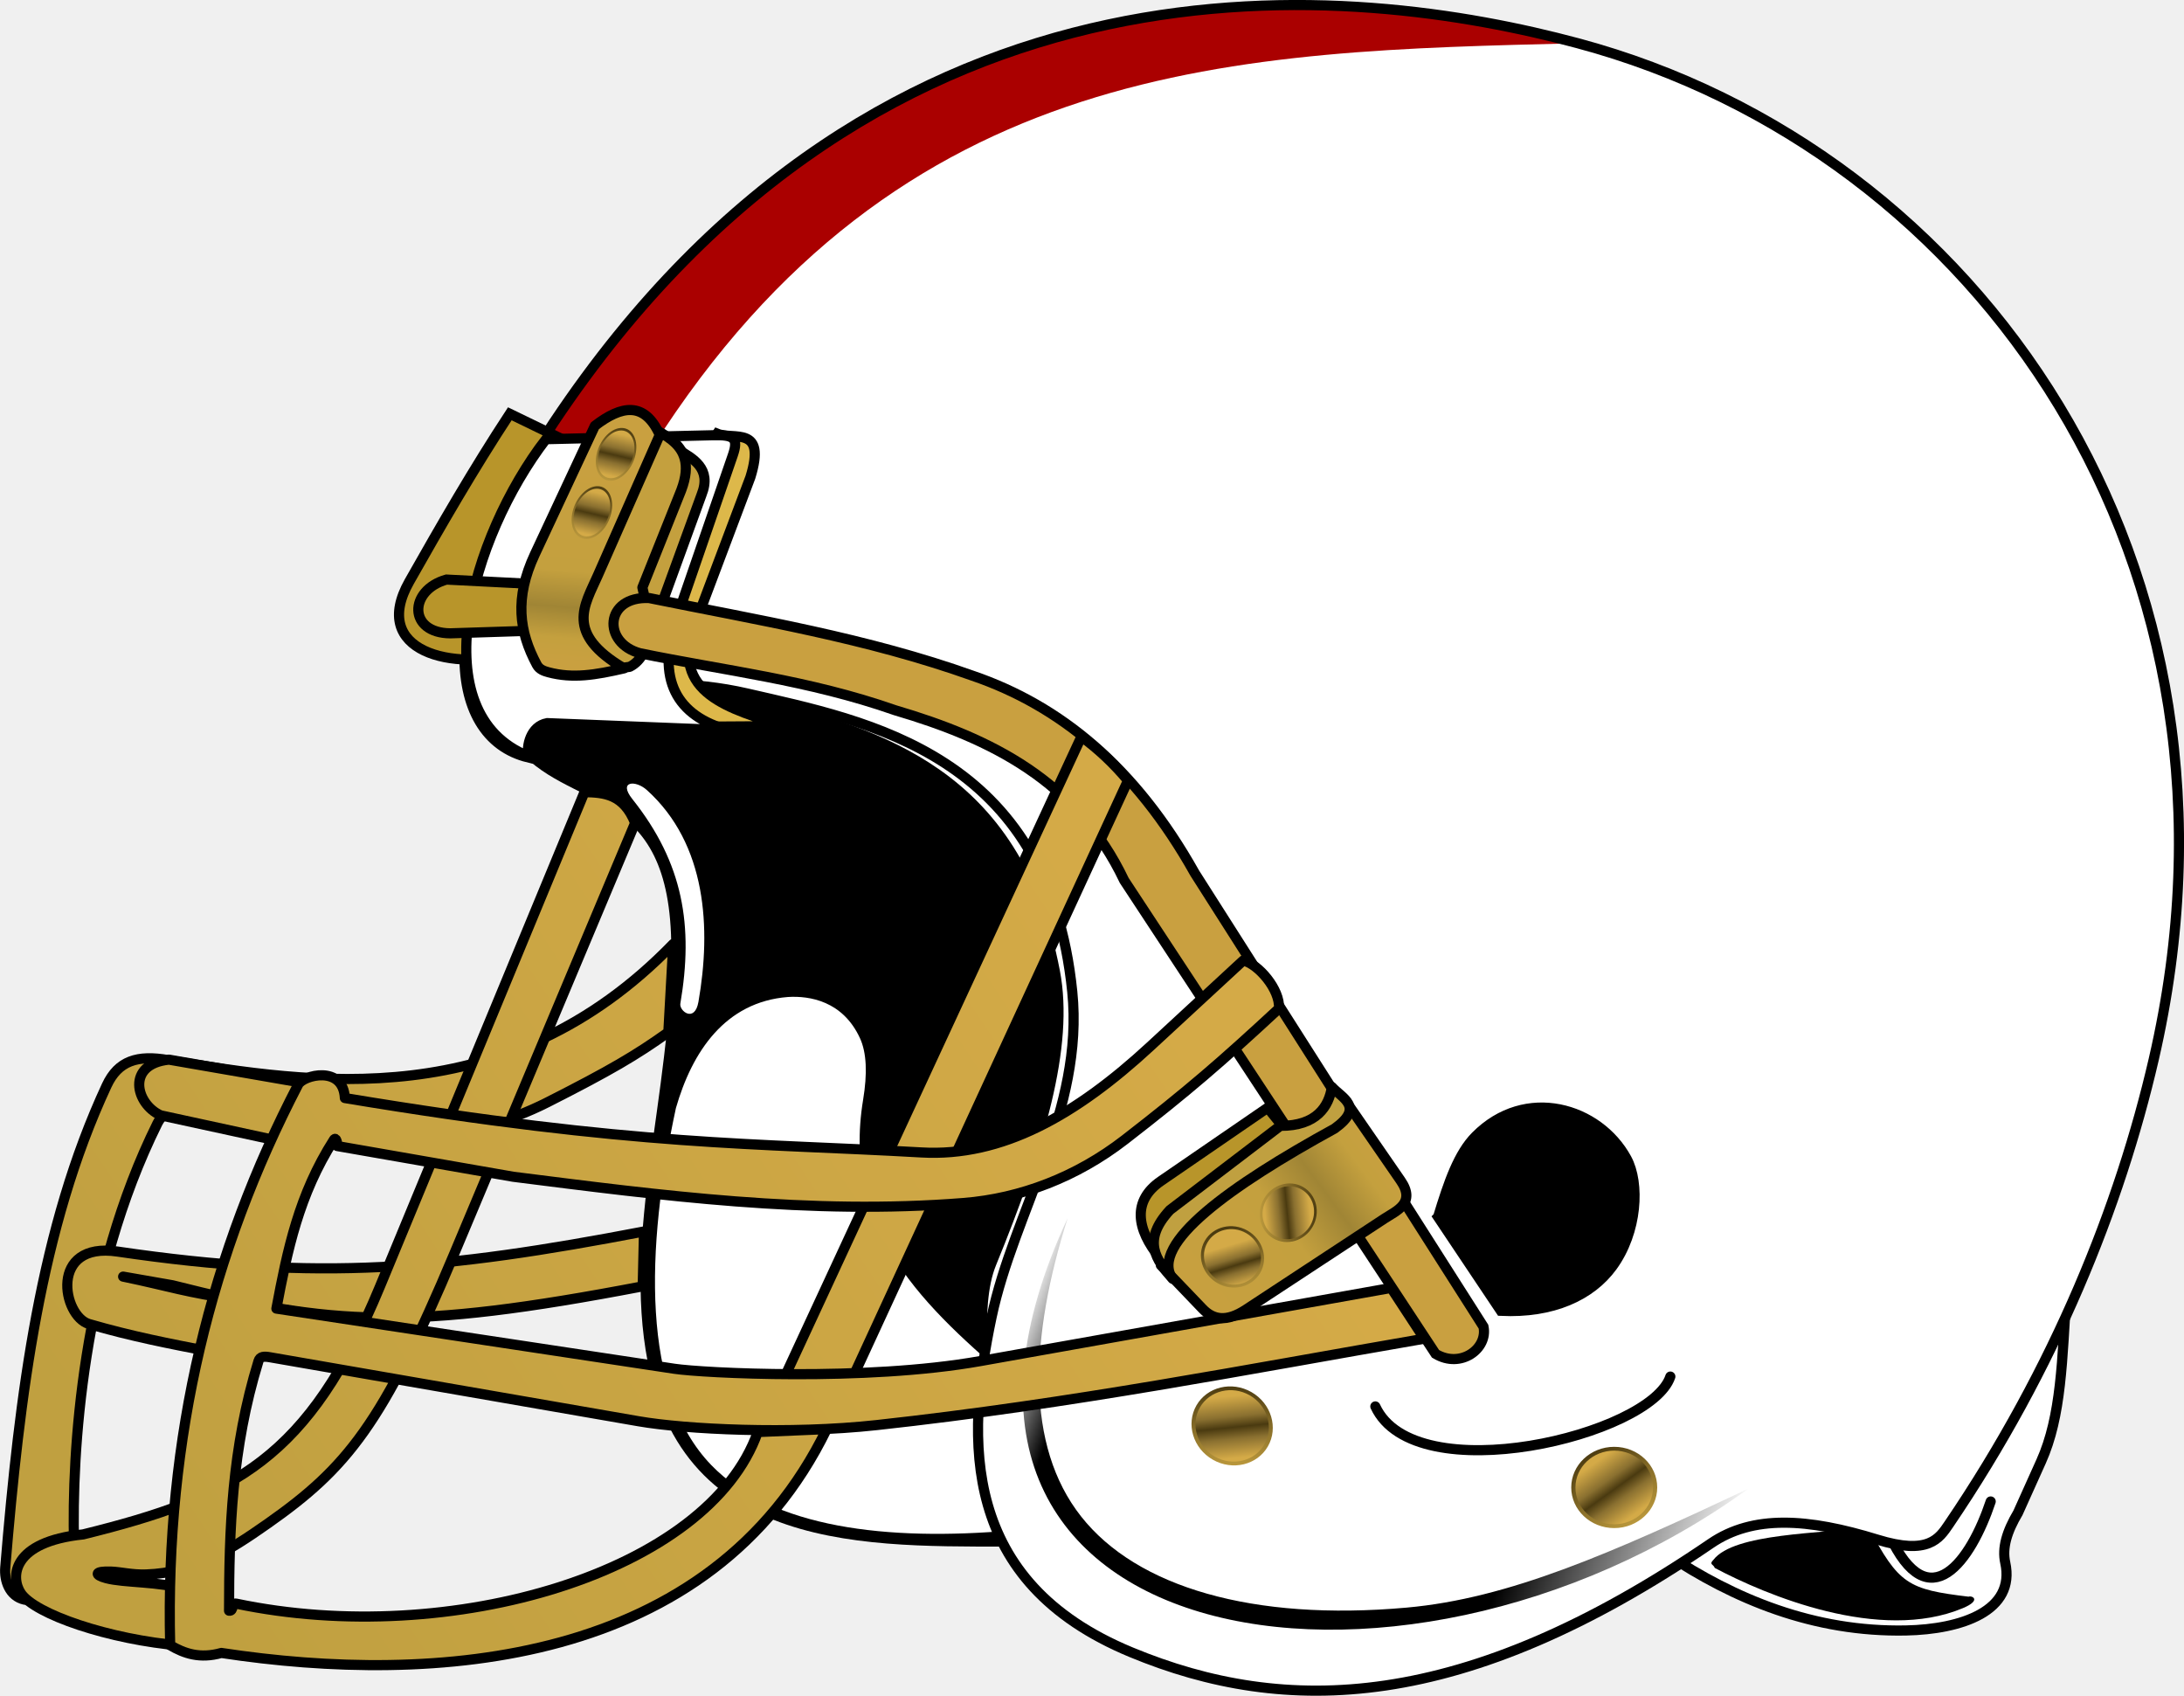
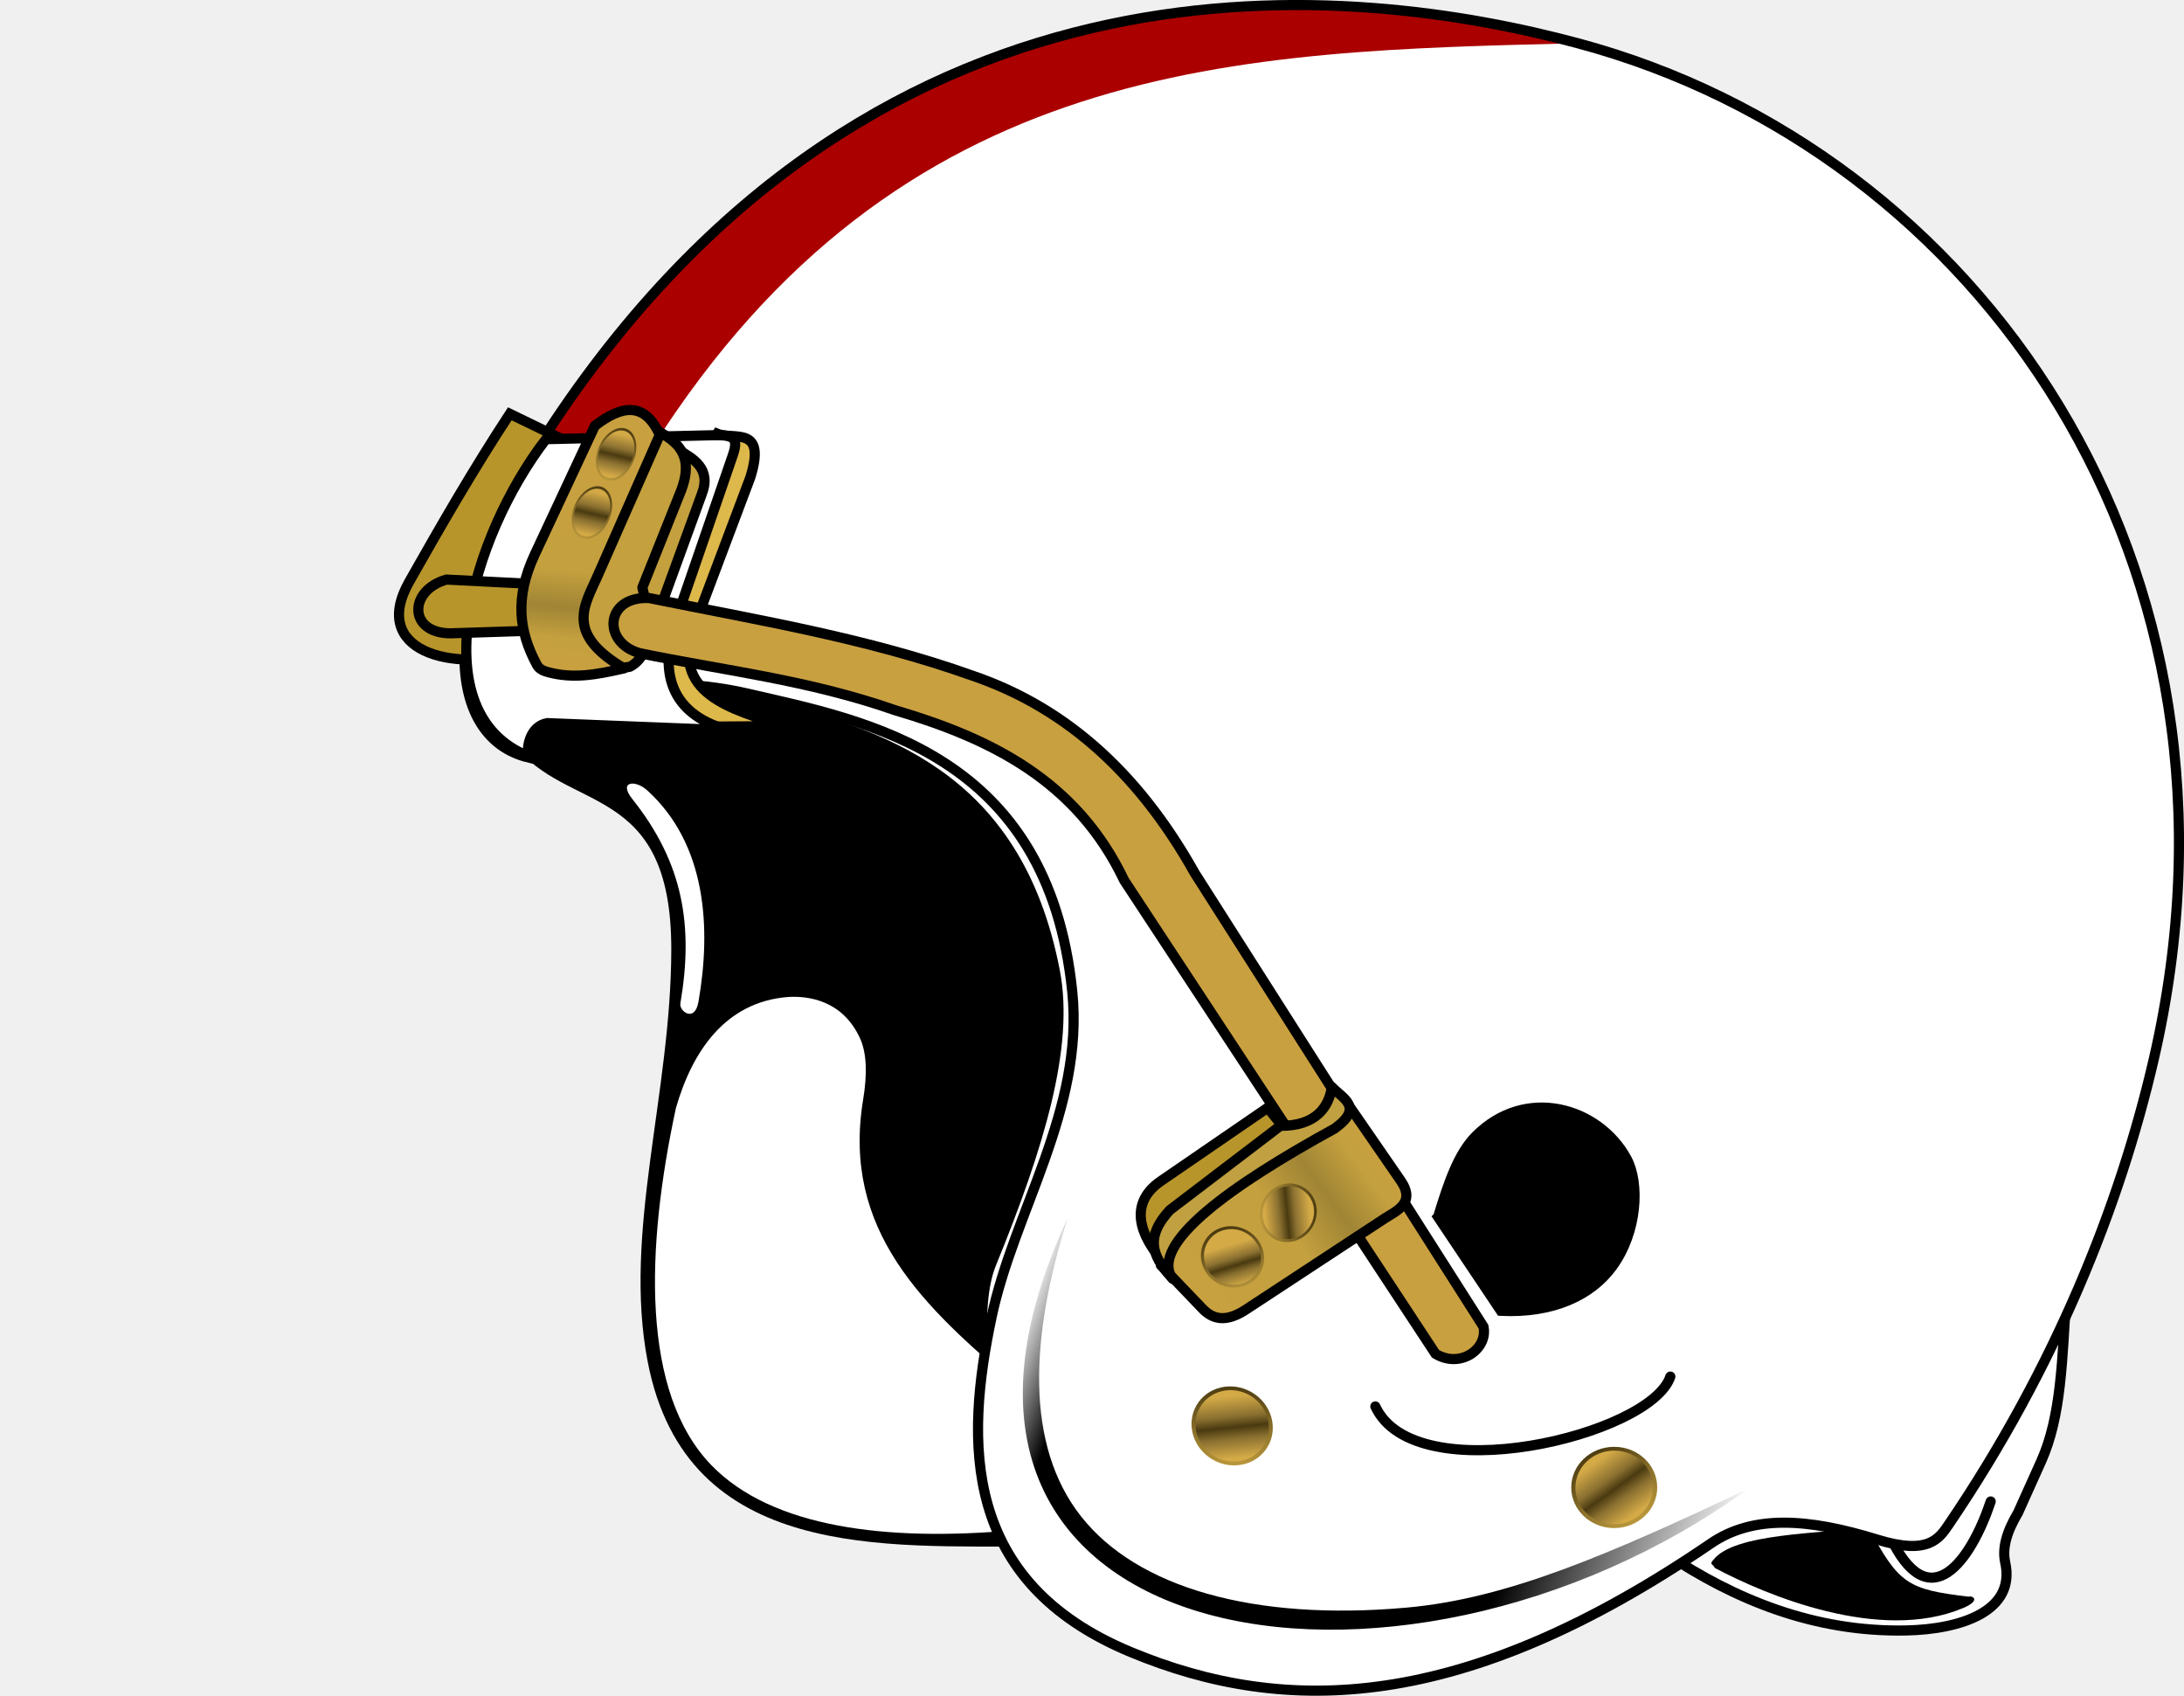
<svg xmlns="http://www.w3.org/2000/svg" xmlns:xlink="http://www.w3.org/1999/xlink" width="500.004" height="388.123" id="svg2" version="1.1">
  <defs id="defs4">
    <linearGradient id="linearGradient3895">
      <stop style="stop-color:#000000;stop-opacity:0" offset="0" id="stop3897" />
      <stop id="stop3903" offset="0.095" style="stop-color:#000000;stop-opacity:1" />
      <stop style="stop-color:#000000;stop-opacity:1" offset="0.398" id="stop3915" />
      <stop style="stop-color:#000000;stop-opacity:1" offset="0.725" id="stop3913" />
      <stop style="stop-color:#000000;stop-opacity:0" offset="1" id="stop3899" />
    </linearGradient>
    <linearGradient id="linearGradient3875">
      <stop id="stop3877" offset="0" style="stop-color:#d4aa47;stop-opacity:1" />
      <stop style="stop-color:#8a7030;stop-opacity:1" offset="0.332" id="stop3879" />
      <stop style="stop-color:#4a3a10;stop-opacity:1" offset="0.505" id="stop3881" />
      <stop id="stop3883" offset="0.692" style="stop-color:#8a7030;stop-opacity:1" />
      <stop id="stop3885" offset="1" style="stop-color:#d4aa47;stop-opacity:1" />
    </linearGradient>
    <linearGradient id="linearGradient3841">
      <stop style="stop-color:#c9a040;stop-opacity:1" offset="0" id="stop3843" />
      <stop id="stop3851" offset="0.583" style="stop-color:#c4a03e;stop-opacity:1;" />
      <stop id="stop3849" offset="0.751" style="stop-color:#a08535;stop-opacity:1" />
      <stop style="stop-color:#c4a03e;stop-opacity:1;" offset="0.892" id="stop3853" />
      <stop style="stop-color:#c9a040;stop-opacity:1" offset="1" id="stop3845" />
    </linearGradient>
    <linearGradient id="linearGradient3942">
      <stop id="stop3944" offset="0" style="stop-color:#c0a040;stop-opacity:1" />
      <stop id="stop3946" offset="1" style="stop-color:#d4aa47;stop-opacity:1" />
    </linearGradient>
    <linearGradient id="linearGradient3936">
      <stop id="stop3938" offset="0" style="stop-color:#c0a040;stop-opacity:1" />
      <stop id="stop3940" offset="1" style="stop-color:#d4aa47;stop-opacity:1" />
    </linearGradient>
    <linearGradient id="linearGradient3930">
      <stop id="stop3932" offset="0" style="stop-color:#c0a040;stop-opacity:1" />
      <stop id="stop3934" offset="1" style="stop-color:#d4aa47;stop-opacity:1" />
    </linearGradient>
    <linearGradient id="linearGradient3924">
      <stop id="stop3926" offset="0" style="stop-color:#c0a040;stop-opacity:1" />
      <stop id="stop3928" offset="1" style="stop-color:#d4aa47;stop-opacity:1" />
    </linearGradient>
    <linearGradient id="linearGradient3918">
      <stop id="stop3920" offset="0" style="stop-color:#c0a040;stop-opacity:1" />
      <stop id="stop3922" offset="1" style="stop-color:#d4aa47;stop-opacity:1" />
    </linearGradient>
    <linearGradient id="linearGradient3900">
      <stop style="stop-color:#c0a040;stop-opacity:1" offset="0" id="stop3902" />
      <stop style="stop-color:#d4aa47;stop-opacity:1" offset="1" id="stop3904" />
    </linearGradient>
    <linearGradient id="linearGradient3794">
      <stop style="stop-color:#4a3a10;stop-opacity:1" offset="0" id="stop3796" />
      <stop style="stop-color:#c4a040;stop-opacity:1" offset="1" id="stop3798" />
    </linearGradient>
    <linearGradient id="linearGradient3772">
      <stop style="stop-color:#d4aa47;stop-opacity:1" offset="0" id="stop3774" />
      <stop id="stop3782" offset="0.332" style="stop-color:#8a7030;stop-opacity:1" />
      <stop id="stop3780" offset="0.505" style="stop-color:#4a3a10;stop-opacity:1" />
      <stop style="stop-color:#8a7030;stop-opacity:1" offset="0.692" id="stop3784" />
      <stop style="stop-color:#d4aa47;stop-opacity:1" offset="1" id="stop3776" />
    </linearGradient>
    <linearGradient xlink:href="#linearGradient3772" id="linearGradient3778" x1="247.513" y1="424.97" x2="252.018" y2="430.657" gradientUnits="userSpaceOnUse" />
    <linearGradient xlink:href="#linearGradient3794" id="linearGradient3800" x1="248.329" y1="422.678" x2="254.156" y2="431.372" gradientUnits="userSpaceOnUse" />
    <linearGradient xlink:href="#linearGradient3772" id="linearGradient3810" gradientUnits="userSpaceOnUse" x1="247.513" y1="424.97" x2="252.018" y2="430.657" />
    <linearGradient xlink:href="#linearGradient3794" id="linearGradient3812" gradientUnits="userSpaceOnUse" x1="248.329" y1="422.678" x2="254.156" y2="431.372" />
    <linearGradient xlink:href="#linearGradient3918" id="linearGradient3956" gradientUnits="userSpaceOnUse" x1="-215.357" y1="384.862" x2="-120" y2="321.648" />
    <linearGradient xlink:href="#linearGradient3924" id="linearGradient3958" gradientUnits="userSpaceOnUse" x1="-215.357" y1="384.862" x2="-120" y2="321.648" />
    <linearGradient xlink:href="#linearGradient3930" id="linearGradient3960" gradientUnits="userSpaceOnUse" x1="-215.357" y1="384.862" x2="-120" y2="321.648" />
    <linearGradient xlink:href="#linearGradient3936" id="linearGradient3962" gradientUnits="userSpaceOnUse" x1="-215.357" y1="384.862" x2="-120" y2="321.648" />
    <linearGradient xlink:href="#linearGradient3942" id="linearGradient3964" gradientUnits="userSpaceOnUse" x1="-215.357" y1="384.862" x2="-120" y2="321.648" />
    <linearGradient xlink:href="#linearGradient3900" id="linearGradient3966" gradientUnits="userSpaceOnUse" x1="-215.357" y1="384.862" x2="-120" y2="321.648" />
    <linearGradient xlink:href="#linearGradient3772" id="linearGradient3061" gradientUnits="userSpaceOnUse" x1="247.513" y1="424.97" x2="252.018" y2="430.657" />
    <linearGradient xlink:href="#linearGradient3794" id="linearGradient3063" gradientUnits="userSpaceOnUse" x1="248.329" y1="422.678" x2="254.156" y2="431.372" />
    <linearGradient xlink:href="#linearGradient3772" id="linearGradient3067" gradientUnits="userSpaceOnUse" x1="247.513" y1="424.97" x2="252.018" y2="430.657" />
    <linearGradient xlink:href="#linearGradient3794" id="linearGradient3069" gradientUnits="userSpaceOnUse" x1="248.329" y1="422.678" x2="254.156" y2="431.372" />
    <linearGradient xlink:href="#linearGradient3841" id="linearGradient3847" x1="63.02" y1="354.518" x2="61.198" y2="375.902" gradientUnits="userSpaceOnUse" gradientTransform="matrix(1,0,-0.03095611,1,94.76426,-29.39711)" />
    <linearGradient xlink:href="#linearGradient3841" id="linearGradient3867" x1="204.411" y1="414.749" x2="228.918" y2="396.535" gradientUnits="userSpaceOnUse" />
    <linearGradient xlink:href="#linearGradient3875" id="linearGradient3871" gradientUnits="userSpaceOnUse" x1="248.667" y1="426.19" x2="253.328" y2="430.174" />
    <linearGradient xlink:href="#linearGradient3794" id="linearGradient3873" gradientUnits="userSpaceOnUse" x1="248.329" y1="422.678" x2="256.594" y2="429.258" />
    <linearGradient xlink:href="#linearGradient3772" id="linearGradient3889" gradientUnits="userSpaceOnUse" x1="247.513" y1="424.97" x2="252.018" y2="430.657" />
    <linearGradient xlink:href="#linearGradient3794" id="linearGradient3891" gradientUnits="userSpaceOnUse" x1="248.329" y1="422.678" x2="254.156" y2="431.372" />
    <linearGradient xlink:href="#linearGradient3895" id="linearGradient3901" x1="195.179" y1="400.398" x2="264.286" y2="426.826" gradientUnits="userSpaceOnUse" />
    <linearGradient xlink:href="#linearGradient3772" id="linearGradient3957" gradientUnits="userSpaceOnUse" x1="247.513" y1="424.97" x2="252.018" y2="430.657" />
    <linearGradient xlink:href="#linearGradient3794" id="linearGradient3959" gradientUnits="userSpaceOnUse" x1="248.329" y1="422.678" x2="254.156" y2="431.372" />
    <linearGradient xlink:href="#linearGradient3772" id="linearGradient3961" gradientUnits="userSpaceOnUse" x1="247.513" y1="424.97" x2="252.018" y2="430.657" />
    <linearGradient xlink:href="#linearGradient3794" id="linearGradient3963" gradientUnits="userSpaceOnUse" x1="248.329" y1="422.678" x2="254.156" y2="431.372" />
    <linearGradient xlink:href="#linearGradient3895" id="linearGradient3965" gradientUnits="userSpaceOnUse" x1="195.179" y1="400.398" x2="264.286" y2="426.826" />
    <linearGradient xlink:href="#linearGradient3918" id="linearGradient3967" gradientUnits="userSpaceOnUse" x1="-215.357" y1="384.862" x2="-120" y2="321.648" />
    <linearGradient xlink:href="#linearGradient3924" id="linearGradient3969" gradientUnits="userSpaceOnUse" x1="-215.357" y1="384.862" x2="-120" y2="321.648" />
    <linearGradient xlink:href="#linearGradient3930" id="linearGradient3971" gradientUnits="userSpaceOnUse" x1="-215.357" y1="384.862" x2="-120" y2="321.648" />
    <linearGradient xlink:href="#linearGradient3936" id="linearGradient3973" gradientUnits="userSpaceOnUse" x1="-215.357" y1="384.862" x2="-120" y2="321.648" />
    <linearGradient xlink:href="#linearGradient3942" id="linearGradient3975" gradientUnits="userSpaceOnUse" x1="-215.357" y1="384.862" x2="-120" y2="321.648" />
    <linearGradient xlink:href="#linearGradient3900" id="linearGradient3977" gradientUnits="userSpaceOnUse" x1="-215.357" y1="384.862" x2="-120" y2="321.648" />
    <linearGradient xlink:href="#linearGradient3841" id="linearGradient3979" gradientUnits="userSpaceOnUse" gradientTransform="matrix(1,0,-0.03095611,1,94.76426,-29.39711)" x1="63.02" y1="354.518" x2="61.198" y2="375.902" />
    <linearGradient xlink:href="#linearGradient3772" id="linearGradient3981" gradientUnits="userSpaceOnUse" x1="247.513" y1="424.97" x2="252.018" y2="430.657" />
    <linearGradient xlink:href="#linearGradient3794" id="linearGradient3983" gradientUnits="userSpaceOnUse" x1="248.329" y1="422.678" x2="254.156" y2="431.372" />
    <linearGradient xlink:href="#linearGradient3772" id="linearGradient3985" gradientUnits="userSpaceOnUse" x1="247.513" y1="424.97" x2="252.018" y2="430.657" />
    <linearGradient xlink:href="#linearGradient3794" id="linearGradient3987" gradientUnits="userSpaceOnUse" x1="248.329" y1="422.678" x2="254.156" y2="431.372" />
    <linearGradient xlink:href="#linearGradient3841" id="linearGradient3989" gradientUnits="userSpaceOnUse" x1="204.411" y1="414.749" x2="228.918" y2="396.535" />
    <linearGradient xlink:href="#linearGradient3875" id="linearGradient3991" gradientUnits="userSpaceOnUse" x1="248.667" y1="426.19" x2="253.328" y2="430.174" />
    <linearGradient xlink:href="#linearGradient3794" id="linearGradient3993" gradientUnits="userSpaceOnUse" x1="248.329" y1="422.678" x2="256.594" y2="429.258" />
    <linearGradient xlink:href="#linearGradient3772" id="linearGradient3995" gradientUnits="userSpaceOnUse" x1="247.513" y1="424.97" x2="252.018" y2="430.657" />
    <linearGradient xlink:href="#linearGradient3794" id="linearGradient3997" gradientUnits="userSpaceOnUse" x1="248.329" y1="422.678" x2="254.156" y2="431.372" />
  </defs>
  <g id="layer1" transform="translate(0.0139479,-664.2195)">
    <g id="g3917" transform="matrix(2.320368,0,0,2.320368,-210.128,11.28749)">
      <path id="path3820" d="m 141.228,354.772 c 5.258,6.932 15.568,3.645 15.557,20.269 -0.009,14.238 -4.802,27.935 -2.321,40.714 3.833,19.748 23.661,18.063 38.036,18.214 l 7.143,-40.536 0.179,-46.071 -40.058,-6.021 -15.408,11.165 z" style="fill:#000000;stroke:none" />
      <path id="path3000" d="m 294.459,408.516 c -0.444,7.079 -0.51,12.567 -2.525,17.046 l -2.273,5.051 c -1.111,1.871 -1.581,3.468 -1.263,4.924 1.043,4.77 -4.334,6.581 -9.786,6.692 -9.099,0.185 -16.98,-3.099 -23.675,-7.576 z" style="fill:#ffffff;stroke:#000000;stroke-width:1px;stroke-linecap:butt;stroke-linejoin:miter;stroke-opacity:1" />
      <path id="path3802" d="m 259.736,436.058 c 5.029,2.674 16.282,7.404 24.483,3.97 1.863,-0.78 0.926,-1.267 0.556,-1.133 -5.956,-0.717 -6.881,-1.203 -9.886,-6.893 -4.566,0.717 -13.24,0.579 -15.292,3.271 -0.46,0.449 0.039,0.442 0.14,0.786 z" style="fill:#000000;stroke:none" />
      <path id="path3804" d="m 276.964,432.809 c 3.9,8.451 8.059,2.522 10,-3.304" style="fill:none;stroke:#000000;stroke-width:1px;stroke-linecap:round;stroke-linejoin:round;stroke-opacity:1" />
      <path id="path3828" d="m 166.295,350.88 -0.574,-10.379 45.401,23.947 -23.8,57.876 c 0.762,-4.378 -0.8,-11.811 1.042,-16.319 4.741,-11.602 7.686,-21.389 6.268,-28.783 -3.81,-19.875 -17.777,-23.289 -28.337,-26.342 z" style="fill:#ffffff;stroke:#000000;stroke-width:1px;stroke-linecap:butt;stroke-linejoin:miter;stroke-opacity:1" />
      <path id="path2996" d="m 142.684,356.115 c -8.36,-2.003 -9.27,-15.426 2.525,-33.083 32.706,-48.956 79.395,-43.169 101.015,-37.376 39.512,10.587 68.141,51.333 56.821,100.258 -3.333,14.405 -9.725,30.399 -20.203,45.836 -0.965,1.421 -2.018,3.075 -7.071,1.515 -6.856,-2.117 -12.26,-2.457 -16.415,0.379 -24.509,16.731 -41.962,17.049 -57.2,10.733 -16.766,-6.949 -16.365,-20.796 -13.763,-33.083 2.197,-10.375 9.133,-20.437 7.955,-32.072 -2.384,-23.534 -20.286,-26.699 -32.072,-29.421 -10.548,-2.436 -22.511,0.151 -21.592,6.313 z" style="fill:#ffffff;stroke:none" />
      <path id="path2998" d="m 232.439,401.44 6.196,9.259 c 5.107,0.246 8.886,-1.498 10.989,-4.375 2.493,-3.411 2.729,-8.232 1.41,-10.643 -2.763,-5.051 -9.958,-7.179 -14.884,-2.204 -1.687,1.703 -2.669,4.529 -3.71,7.962 z" style="fill:#000000;stroke:#000000" />
      <path transform="matrix(0.9397131,0,0,0.8521839,15.11777,63.68912)" d="m 254.053,427.646 c 0,2.476 -1.922,4.483 -4.293,4.483 -2.371,0 -4.293,-2.007 -4.293,-4.483 0,-2.476 1.922,-4.483 4.293,-4.483 2.371,0 4.293,2.007 4.293,4.483 z" id="path3002" style="color:#000000;fill:url(#linearGradient3957);fill-opacity:1;stroke:url(#linearGradient3959);stroke-width:0.442;stroke-linecap:round;stroke-linejoin:round;stroke-miterlimit:4;stroke-opacity:1;stroke-dasharray:none;stroke-dashoffset:0;marker:none;visibility:visible;display:inline;overflow:visible;enable-background:accumulate" />
      <path style="fill:none;stroke:#000000;stroke-width:1px;stroke-linecap:round;stroke-linejoin:round;stroke-opacity:1" d="m 226.25,420.13 c 3.9,8.451 27.166,2.879 29.107,-2.946" id="path3806" />
      <path style="color:#000000;fill:url(#linearGradient3961);fill-opacity:1;stroke:url(#linearGradient3963);stroke-width:0.442;stroke-linecap:round;stroke-linejoin:round;stroke-miterlimit:4;stroke-opacity:1;stroke-dasharray:none;stroke-dashoffset:0;marker:none;visibility:visible;display:inline;overflow:visible;enable-background:accumulate" id="path3808" d="m 254.053,427.646 c 0,2.476 -1.922,4.483 -4.293,4.483 -2.371,0 -4.293,-2.007 -4.293,-4.483 0,-2.476 1.922,-4.483 4.293,-4.483 2.371,0 4.293,2.007 4.293,4.483 z" transform="matrix(0.7810841,0.4474915,-0.4058101,0.7083304,190.5824,7.370491)" />
      <path id="path3818" d="m 195.893,401.559 c -20.041,42.944 32.499,51.77 67.143,26.696 -13.539,6.368 -23.602,10.819 -33.708,11.721 -15.163,1.353 -26.614,-2.018 -32.112,-8.997 -5.53,-7.02 -5.051,-17.687 -1.323,-29.42 z" style="fill:url(#linearGradient3965);fill-opacity:1;stroke:none" />
      <path id="path3822" d="m 168.296,379.74 c 2.131,-0.132 5.415,0.392 7.105,4.064 0.665,1.445 0.734,3.506 0.313,6.058 -2.13,12.909 5.937,20.436 15.179,28.214 l -0.536,14.286 c -12.23,1.068 -23.613,-0.222 -29.63,-6.45 -6.929,-7.172 -6.475,-21.343 -3.485,-35.217 1.595,-5.548 4.848,-10.47 11.054,-10.955 z" style="fill:#ffffff;stroke:none" />
      <path id="path3824" d="m 154.375,359.326 c 5.914,5.333 6.353,13.656 5.089,20.893 -0.368,2.106 -1.909,0.904 -1.786,0.179 1.305,-7.656 0.312,-13.845 -4.732,-20.179 -1.43,-1.795 0.313,-1.899 1.429,-0.893 z" style="fill:#ffffff;stroke:none" />
      <path style="fill:#aa0000;fill-opacity:1;stroke:none" d="m 154.915,325.529 c 0.771,-1.954 -14.34,5.369 -13.181,3.234 1.006,-1.851 2.162,-3.765 3.475,-5.731 32.706,-48.956 79.395,-43.169 101.015,-37.376 -33.363,0.827 -66.812,1.286 -91.31,39.872 z" id="path3893" />
      <path style="fill:none;stroke:#000000;stroke-width:1px;stroke-linecap:butt;stroke-linejoin:miter;stroke-opacity:1" d="m 142.684,356.115 c -8.36,-2.003 -9.27,-15.426 2.525,-33.083 32.706,-48.956 79.395,-43.169 101.015,-37.376 39.512,10.587 68.141,51.333 56.821,100.258 -3.333,14.405 -9.725,30.399 -20.203,45.836 -0.965,1.421 -2.018,3.075 -7.071,1.515 -6.856,-2.117 -12.26,-2.457 -16.415,0.379 -24.509,16.731 -41.962,17.049 -57.2,10.733 -16.766,-6.949 -16.365,-20.796 -13.763,-33.083 2.197,-10.375 9.133,-20.437 7.955,-32.072 -2.384,-23.534 -20.286,-26.699 -32.072,-29.421 -10.548,-2.436 -22.511,0.151 -21.592,6.313 z" id="path3826" />
      <path id="path3816" d="m 161.309,324.168 c 1.642,0.674 4.877,-0.85 3.283,4.293 l -5.493,14.584 c -2.545,6.756 3.581,8.294 8.839,9.975 l -9.975,0.063 -4.041,-7.639 4.23,-16.668 z" style="fill:#ddb84a;stroke:#000000;stroke-width:1;stroke-linecap:butt;stroke-linejoin:miter;stroke-miterlimit:4;stroke-opacity:1;stroke-dasharray:none" />
      <path style="fill:#b8952a;fill-opacity:1;stroke:#000000;stroke-width:1px;stroke-linecap:butt;stroke-linejoin:miter;stroke-opacity:1" d="m 140.853,322.211 6.124,2.967 -5.177,20.582 c -6.658,1.95 -14.764,-0.115 -10.859,-7.008 3.123,-5.514 6.292,-11.027 9.912,-16.541 z" id="path3049" />
      <path id="path3814" d="m 144.419,324.716 16.473,-0.39 c 2.055,-0.049 2.555,0.25 1.964,1.964 l -5.536,16.071 c -2.073,6.02 -0.024,9.699 5.179,11.071 l -17.958,-0.709 c -1.654,0.303 -2.06,2.27 -1.857,3.264 -10.614,-4.242 -5.716,-21.556 1.735,-31.272 z" style="fill:#ffffff;stroke:#000000;stroke-width:1;stroke-linecap:butt;stroke-linejoin:miter;stroke-miterlimit:4;stroke-opacity:1;stroke-dasharray:none" />
      <path id="path3057" d="m 153.546,323.308 3.964,2.462 c 1.36,0.845 3.306,1.8 2.262,4.419 l -5.244,14.395 -5.024,-9.028 z" style="fill:#c4a03e;fill-opacity:1;stroke:#000000;stroke-width:1px;stroke-linecap:round;stroke-linejoin:round;stroke-opacity:1" />
      <path id="path3055" d="m 153.561,322.489 c 1.129,1.75 6.191,2.001 4.205,7.259 l -3.833,9.596 0.889,3.914 c -0.294,1.908 -0.937,3.314 -2.141,3.914 l -2.373,0.318 -4.12,-3.98 0.472,-9.848 z" style="fill:#c4a03e;fill-opacity:1;stroke:#000000;stroke-width:1px;stroke-linecap:round;stroke-linejoin:round;stroke-opacity:1" />
      <path id="path3043" d="m 232.188,414.941 c 2.494,1.497 5.189,-0.521 4.732,-2.679 l -28.482,-44.732 c -5.901,-10.533 -13.357,-16.545 -21.875,-19.464 -10.485,-3.751 -21.255,-5.503 -31.964,-7.679 -4.392,-0.209 -4.646,4.441 -0.893,5.446 8.367,1.72 16.598,2.623 25.179,5.625 9.412,2.772 17.898,6.933 22.589,16.786 z" style="fill:#c9a040;fill-opacity:1;stroke:#000000;stroke-width:1px;stroke-linecap:butt;stroke-linejoin:miter;stroke-opacity:1" />
-       <g style="stroke:#000000" transform="translate(320.7234,49.49748)" id="g3948">
-         <path id="path3850" d="m -163.745,325.005 c -16.441,16.953 -35.658,13.789 -49.827,11.464 -3.041,-0.531 -4.936,0.058 -6.071,2.5 -6.533,14.048 -8.593,30.416 -10.009,47.552 -0.106,1.28 0.396,2.839 1.901,3.173 7.92,0.142 4.082,-0.648 4.885,-5.494 -0.245,-9.088 0.809,-26.522 8.223,-41.481 0.669,-1.351 2.16,-2.09 5.893,-1.071 14.479,4.255 25.014,2.825 32.596,-1.019 6.203,-3.145 8.728,-4.632 11.924,-6.914 z" style="fill:url(#linearGradient3967);fill-opacity:1;stroke:#000000;stroke-width:1;stroke-linecap:round;stroke-linejoin:round;stroke-miterlimit:4;stroke-opacity:1;stroke-dasharray:none" />
-         <path style="fill:url(#linearGradient3969);fill-opacity:1;stroke:#000000;stroke-width:1;stroke-linecap:round;stroke-linejoin:round;stroke-miterlimit:4;stroke-opacity:1;stroke-dasharray:none" d="m -209.448,365.218 c -3.953,-0.767 -7.695,-1.486 -11.932,-2.715 -2.626,-0.762 -3.991,-8.15 2.804,-7.149 19.898,2.932 32.231,1.793 51.945,-1.981 l -0.128,5.412 c -23.018,4.404 -30.694,3.86 -46.393,-0.106 l -4.871,-0.853 c 4.427,0.912 6.545,1.654 10.974,2.214 z" id="path3852" />
-         <path id="path3854" d="m -202.395,344.504 -11.932,-2.589 c -2.487,-1.136 -3.409,-5.051 0.821,-5.493 l 13.826,2.399 z" style="fill:url(#linearGradient3971);fill-opacity:1;stroke:#000000;stroke-width:1;stroke-linecap:round;stroke-linejoin:round;stroke-miterlimit:4;stroke-opacity:1;stroke-dasharray:none" />
-         <path id="path3858" d="m -172.504,310.036 -20.175,48.755 c -7.017,16.958 -14.329,20.771 -29.286,24.464 -7.034,0.729 -7.197,4.219 -6.152,5.795 1.379,2.08 8.712,4.588 15.884,5.187 l 0.536,-5.536 c -2.839,-0.834 -6.201,-0.647 -7.999,-1.128 -1.169,-0.313 -1.194,-0.709 0.471,-0.651 0.998,0.035 2.073,0.337 3.488,0.284 4.682,-0.175 7.986,-2.212 11.986,-5.023 7.814,-5.491 11.337,-9.808 18.393,-26.607 l 17.853,-42.505 c -1.129,-2.84 -3.046,-3.001 -5,-3.036 z" style="fill:url(#linearGradient3973);fill-opacity:1;stroke:#000000;stroke-width:1;stroke-linecap:round;stroke-linejoin:round;stroke-miterlimit:4;stroke-opacity:1;stroke-dasharray:none" />
-         <path style="fill:url(#linearGradient3975);fill-opacity:1;stroke:#000000;stroke-width:1px;stroke-linecap:round;stroke-linejoin:round;stroke-opacity:1" d="m -123.475,304.559 c 1.589,1.16 3.128,2.575 4.598,4.33 l -29.345,63.635 -6.964,0.446 z" id="path3862" />
-         <path id="path3856" d="m -107.511,326.645 c 1.473,0.32 3.67,2.868 3.528,4.735 -5.724,5.302 -8.948,8.093 -15.201,12.934 -4.749,3.677 -10.271,5.803 -15.91,6.25 -15.15,1.201 -29.922,-0.751 -44.447,-2.589 l -17.362,-3.03 c 0.044,-0.271 -0.114,-0.935 -0.316,-0.631 -3.472,5.423 -4.602,10.928 -5.682,16.668 l 39.27,5.935 c 2.736,0.413 18.816,1.265 30.178,-0.758 l 40.538,-7.217 3.277,5.008 c -17.536,3.022 -34.679,6.409 -54.043,8.523 -8.563,0.935 -18.851,0.426 -23.486,-0.379 l -36.365,-6.313 c -0.585,-0.102 -0.989,-0.101 -1.136,0.379 -2.659,8.63 -2.894,16.655 -2.904,24.622 0.495,0.075 0.206,-0.799 0.695,-0.7 21.174,4.453 46.61,-3.108 51.469,-16.922 l 6.806,-0.289 c -11.427,23.436 -38.743,25.27 -59.728,22.078 -2.106,0.592 -3.653,0.067 -5.051,-0.758 -0.522,-20.676 4.106,-38.913 12.627,-55.306 0.489,-0.94 4.444,-1.95 4.609,1.326 28.812,4.797 40.585,4.433 56.884,5.366 7.965,0.456 15.234,-3.673 22.602,-10.48 z" style="fill:url(#linearGradient3977);fill-opacity:1;stroke:#000000;stroke-width:1;stroke-linecap:round;stroke-linejoin:round;stroke-miterlimit:4;stroke-opacity:1;stroke-dasharray:none" />
-       </g>
      <path style="fill:#b8952a;fill-opacity:1;stroke:#000000;stroke-width:1px;stroke-linecap:butt;stroke-linejoin:miter;stroke-opacity:1" d="m 144.697,339.077 -10.094,-0.514 c -3.743,1.054 -3.789,5.281 0.379,5.303 l 9.62,-0.307 z" id="path3051" />
      <path id="path3053" d="m 149.247,323.396 c 2.617,-2.016 4.898,-2.428 6.401,0.893 l -6.122,13.885 c -1.296,2.939 -3.275,5.7 2.597,9.149 -2.847,0.656 -5.049,1.024 -7.453,0.385 -0.441,-0.117 -0.904,-0.278 -1.152,-0.741 -1.751,-3.264 -2.216,-6.579 -0.199,-10.893 z" style="fill:url(#linearGradient3979);fill-opacity:1;stroke:#000000;stroke-width:1px;stroke-linecap:round;stroke-linejoin:round;stroke-opacity:1" />
      <path transform="matrix(0.2045468,0.4188506,-0.3768942,0.3806323,261.4275,58.82235)" d="m 254.053,427.646 c 0,2.476 -1.922,4.483 -4.293,4.483 -2.371,0 -4.293,-2.007 -4.293,-4.483 0,-2.476 1.922,-4.483 4.293,-4.483 2.371,0 4.293,2.007 4.293,4.483 z" id="path3059" style="color:#000000;fill:url(#linearGradient3981);fill-opacity:1;stroke:url(#linearGradient3983);stroke-width:0.442;stroke-linecap:round;stroke-linejoin:round;stroke-miterlimit:4;stroke-opacity:1;stroke-dasharray:none;stroke-dashoffset:0;marker:none;visibility:visible;display:inline;overflow:visible;enable-background:accumulate" />
      <path style="color:#000000;fill:url(#linearGradient3985);fill-opacity:1;stroke:url(#linearGradient3987);stroke-width:0.442;stroke-linecap:round;stroke-linejoin:round;stroke-miterlimit:4;stroke-opacity:1;stroke-dasharray:none;stroke-dashoffset:0;marker:none;visibility:visible;display:inline;overflow:visible;enable-background:accumulate" id="path3065" d="m 254.053,427.646 c 0,2.476 -1.922,4.483 -4.293,4.483 -2.371,0 -4.293,-2.007 -4.293,-4.483 0,-2.476 1.922,-4.483 4.293,-4.483 2.371,0 4.293,2.007 4.293,4.483 z" transform="matrix(0.2045468,0.4188506,-0.3768942,0.3806323,259.04,64.56759)" />
      <path id="path3859" d="m 223.482,390.219 5.268,7.634 c 1.537,2.227 -0.449,2.989 -1.607,3.75 l -13.661,8.973 c -1.945,1.278 -3.251,0.99 -4.286,-0.089 l -4.107,-4.286 0.357,-5.982 10.982,-6.696 z" style="fill:url(#linearGradient3989);fill-opacity:1;stroke:#000000;stroke-width:1px;stroke-linecap:round;stroke-linejoin:round;stroke-opacity:1" />
      <path id="path3857" d="m 205,405.487 c -2.363,-2.872 -2.719,-5.662 0.089,-7.589 l 10.536,-7.232 2.232,2.768 c -5.949,3.699 -12.324,7.317 -12.857,12.054 z" style="fill:#b8952a;fill-opacity:1;stroke:#000000;stroke-width:1px;stroke-linecap:round;stroke-linejoin:round;stroke-opacity:1" />
      <path id="path3855" d="m 216.875,392.451 c 3.585,0.017 4.801,-1.922 5.089,-3.839 0.993,1.11 3.248,1.961 0.268,4.107 -10.237,5.61 -18.347,11.406 -15.982,14.821 -1.633,-1.856 -3.069,-3.763 -0.268,-6.786 z" style="fill:#c0a040;fill-opacity:1;stroke:#000000;stroke-width:1px;stroke-linecap:round;stroke-linejoin:round;stroke-opacity:1" />
      <path transform="matrix(0.606961,0.3477345,-0.3153449,0.5504259,195.4169,83.13938)" d="m 254.053,427.646 c 0,2.476 -1.922,4.483 -4.293,4.483 -2.371,0 -4.293,-2.007 -4.293,-4.483 0,-2.476 1.922,-4.483 4.293,-4.483 2.371,0 4.293,2.007 4.293,4.483 z" id="path3869" style="color:#000000;fill:url(#linearGradient3991);fill-opacity:1;stroke:url(#linearGradient3993);stroke-width:0.442;stroke-linecap:round;stroke-linejoin:round;stroke-miterlimit:4;stroke-opacity:1;stroke-dasharray:none;stroke-dashoffset:0;marker:none;visibility:visible;display:inline;overflow:visible;enable-background:accumulate" />
      <path transform="matrix(-0.3264135,0.5612576,-0.5089795,-0.2960099,516.847,387.4315)" d="m 254.053,427.646 c 0,2.476 -1.922,4.483 -4.293,4.483 -2.371,0 -4.293,-2.007 -4.293,-4.483 0,-2.476 1.922,-4.483 4.293,-4.483 2.371,0 4.293,2.007 4.293,4.483 z" id="path3887" style="color:#000000;fill:url(#linearGradient3995);fill-opacity:1;stroke:url(#linearGradient3997);stroke-width:0.442;stroke-linecap:round;stroke-linejoin:round;stroke-miterlimit:4;stroke-opacity:1;stroke-dasharray:none;stroke-dashoffset:0;marker:none;visibility:visible;display:inline;overflow:visible;enable-background:accumulate" />
    </g>
  </g>
</svg>
